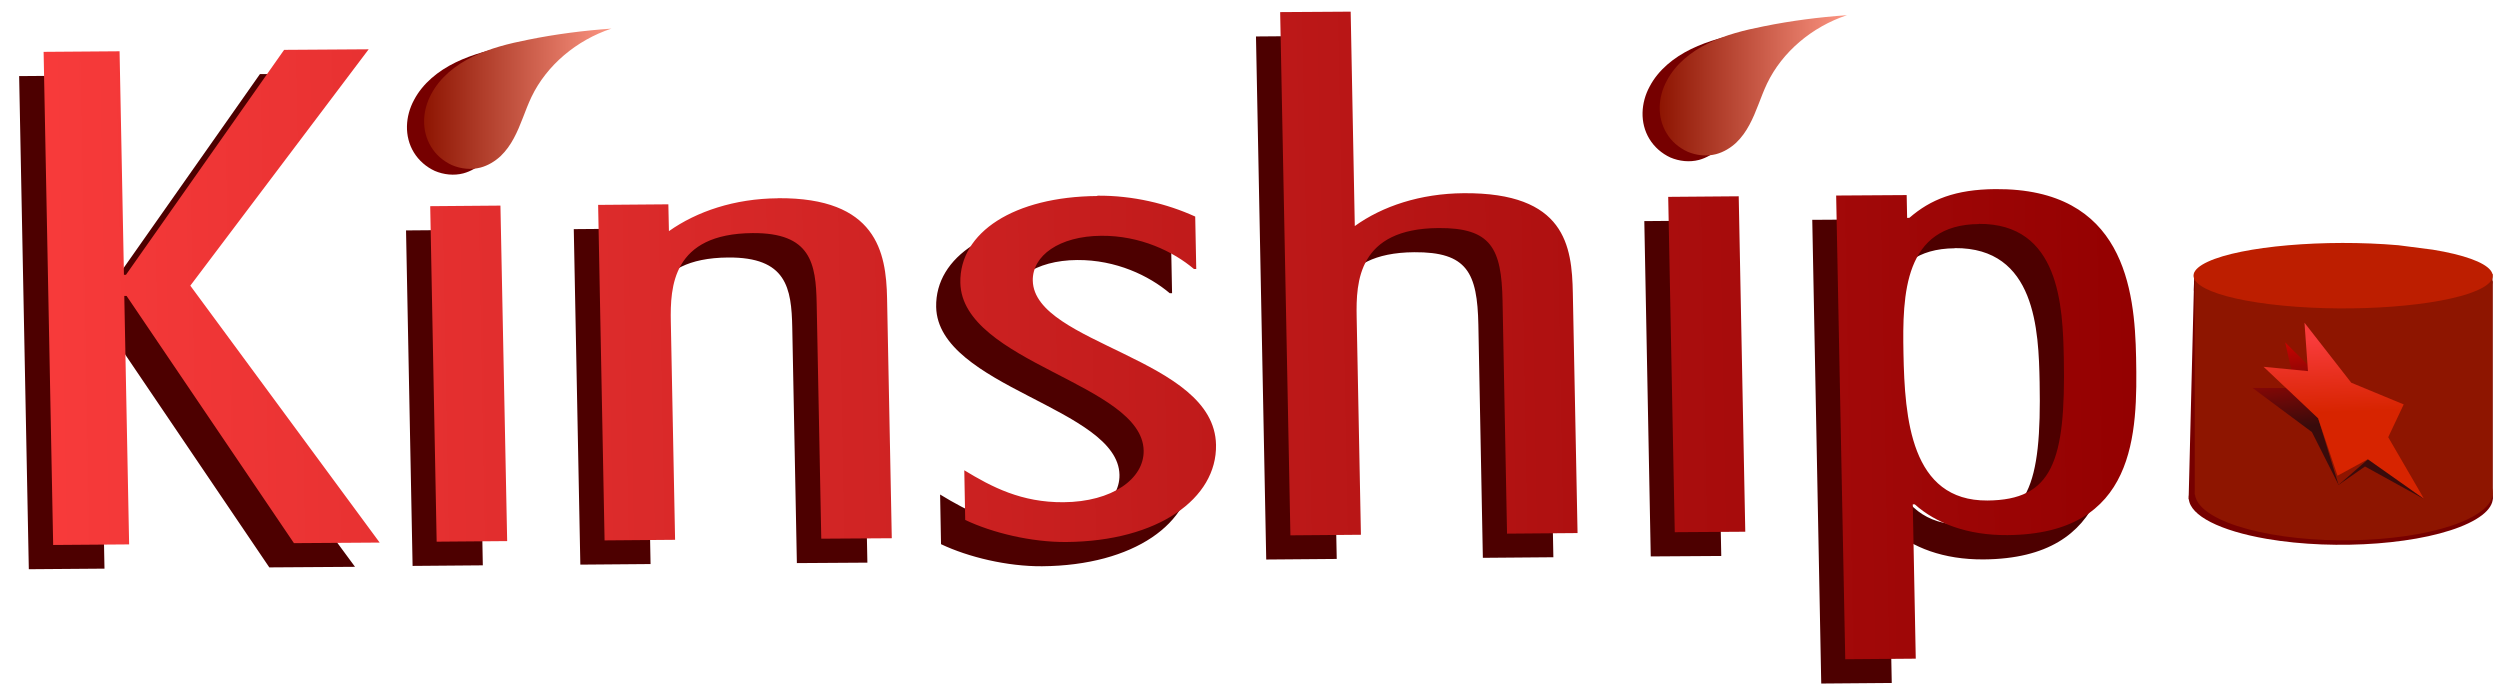
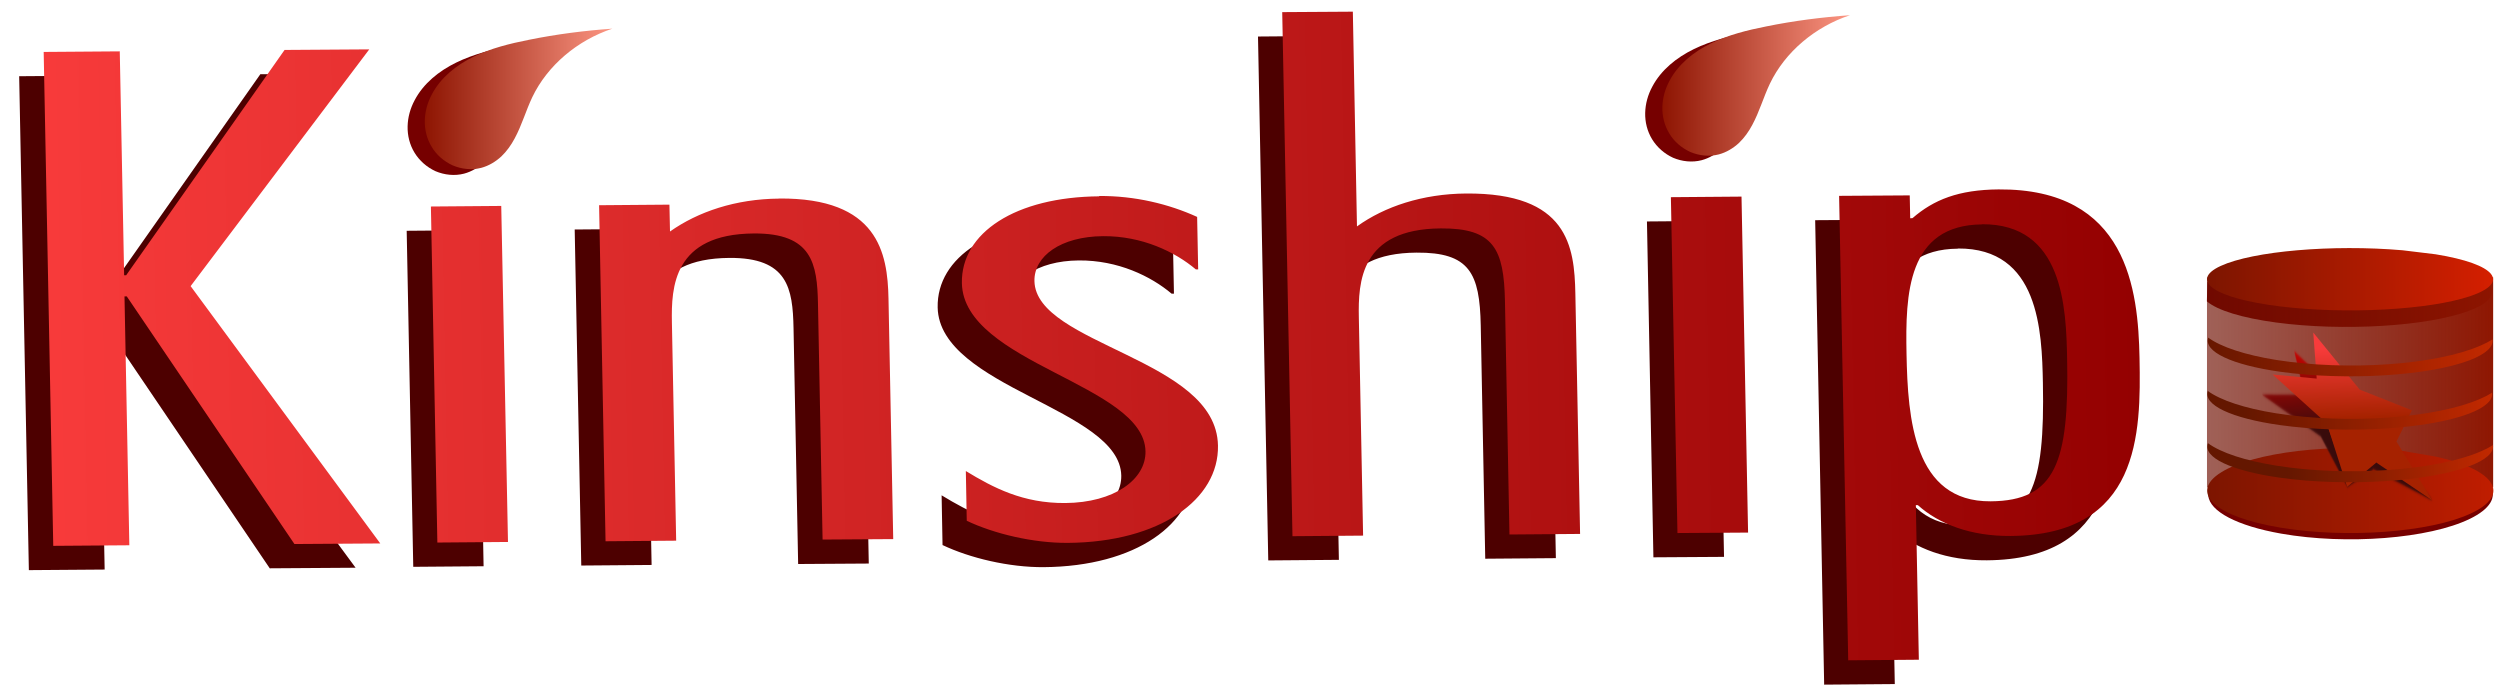
- <svg xmlns="http://www.w3.org/2000/svg" xmlns:xlink="http://www.w3.org/1999/xlink" width="11.225mm" height="3.122mm" viewBox="0 0 11.225 3.122" version="1.1" id="svg5">
+ <svg xmlns="http://www.w3.org/2000/svg" xmlns:xlink="http://www.w3.org/1999/xlink" width="11.207mm" height="3.122mm" viewBox="0 0 11.207 3.122" version="1.1" id="svg5" xml:space="preserve">
  <defs id="defs2">
+     <linearGradient id="linearGradient17063">
+       <stop style="stop-color:#641700;stop-opacity:1;" offset="0.3" id="stop17059" />
+       <stop style="stop-color:#c42900;stop-opacity:1;" offset="1" id="stop17061" />
+     </linearGradient>
+     <linearGradient id="linearGradient17055">
+       <stop style="stop-color:#641700;stop-opacity:1;" offset="0.154" id="stop17051" />
+       <stop style="stop-color:#c42900;stop-opacity:1;" offset="1" id="stop17053" />
+     </linearGradient>
+     <linearGradient id="linearGradient17047">
+       <stop style="stop-color:#641700;stop-opacity:1;" offset="0" id="stop17043" />
+       <stop style="stop-color:#c42900;stop-opacity:1;" offset="1" id="stop17045" />
+     </linearGradient>
+     <linearGradient id="linearGradient16070">
+       <stop style="stop-color:#7b1500;stop-opacity:1;" offset="0" id="stop16068" />
+       <stop style="stop-color:#c11d00;stop-opacity:1;" offset="1" id="stop16066" />
+     </linearGradient>
+     <linearGradient id="linearGradient16060">
+       <stop style="stop-color:#7b1500;stop-opacity:1;" offset="0" id="stop16058" />
+       <stop style="stop-color:#d61f00;stop-opacity:1;" offset="1" id="stop16056" />
+     </linearGradient>
+     <linearGradient id="linearGradient15215">
+       <stop style="stop-color:#6d0e00;stop-opacity:0.648;" offset="0" id="stop15213" />
+       <stop style="stop-color:#8e1500;stop-opacity:1;" offset="1" id="stop15211" />
+     </linearGradient>
    <linearGradient id="linearGradient14263">
      <stop style="stop-color:#f83b3b;stop-opacity:1;" offset="0.099" id="stop14259" />
-       <stop style="stop-color:#d72400;stop-opacity:1;" offset="0.503" id="stop14261" />
+       <stop style="stop-color:#a62200;stop-opacity:1;" offset="0.503" id="stop14261" />
    </linearGradient>
    <linearGradient id="linearGradient14257">
      <stop style="stop-color:#ca0300;stop-opacity:1;" offset="0" id="stop14253" />
      <stop style="stop-color:#390b0b;stop-opacity:1;" offset="0.497" id="stop14255" />
    </linearGradient>
    <linearGradient id="linearGradient13515">
      <stop style="stop-color:#8c1300;stop-opacity:1;" offset="0" id="stop13511" />
      <stop style="stop-color:#ff9986;stop-opacity:1;" offset="1" id="stop13513" />
    </linearGradient>
    <linearGradient id="linearGradient12779">
      <stop style="stop-color:#f83b3b;stop-opacity:1;" offset="0" id="stop12775" />
      <stop style="stop-color:#930000;stop-opacity:1;" offset="1" id="stop12777" />
    </linearGradient>
    <linearGradient xlink:href="#linearGradient14263" id="linearGradient6460" x1="82.899" y1="96.607" x2="91.218" y2="96.607" gradientUnits="userSpaceOnUse" />
    <linearGradient xlink:href="#linearGradient14257" id="linearGradient6468" x1="82.899" y1="96.607" x2="91.218" y2="96.607" gradientUnits="userSpaceOnUse" />
    <linearGradient xlink:href="#linearGradient12779" id="linearGradient12781" x1="76.935" y1="158.97" x2="85.642" y2="158.97" gradientUnits="userSpaceOnUse" gradientTransform="matrix(0.85138,0,0,0.85138,8.774126,29.8761)" />
    <linearGradient xlink:href="#linearGradient13515" id="linearGradient14326" gradientUnits="userSpaceOnUse" gradientTransform="matrix(0.4316798,0,0,0.4039114,58.29507,75.01957)" x1="109.006" y1="127.208" x2="111.03" y2="127.208" />
    <linearGradient xlink:href="#linearGradient13515" id="linearGradient14436" gradientUnits="userSpaceOnUse" gradientTransform="matrix(0.4316798,0,0,0.4039114,58.29507,75.01957)" x1="109.006" y1="127.208" x2="111.03" y2="127.208" />
+     <linearGradient xlink:href="#linearGradient15215" id="linearGradient15294" x1="107.783" y1="127.766" x2="109.182" y2="127.766" gradientUnits="userSpaceOnUse" gradientTransform="matrix(0.9667444,0,0,1.001022,3.584911,-0.1305349)" />
+     <linearGradient xlink:href="#linearGradient16060" id="linearGradient16062" x1="107.788" y1="127.28" x2="109.131" y2="127.28" gradientUnits="userSpaceOnUse" />
+     <linearGradient xlink:href="#linearGradient16070" id="linearGradient16072" x1="107.785" y1="128.277" x2="109.136" y2="128.277" gradientUnits="userSpaceOnUse" />
+     <filter style="color-interpolation-filters:sRGB" id="filter17035" x="-0.032" y="-0.033" width="1.063" height="1.065">
+       <feGaussianBlur stdDeviation="0.086" id="feGaussianBlur17037" />
+     </filter>
+     <filter style="color-interpolation-filters:sRGB" id="filter17039" x="-0.01" y="-0.011" width="1.02" height="1.02">
+       <feGaussianBlur stdDeviation="0.012" id="feGaussianBlur17041" />
+     </filter>
+     <linearGradient xlink:href="#linearGradient17047" id="linearGradient17049" x1="107.807" y1="127.596" x2="109.16" y2="127.596" gradientUnits="userSpaceOnUse" gradientTransform="matrix(1.001127,0,0,0.949887,-0.1222938,6.439294)" />
+     <linearGradient xlink:href="#linearGradient17055" id="linearGradient17057" x1="107.805" y1="127.848" x2="109.158" y2="127.848" gradientUnits="userSpaceOnUse" gradientTransform="matrix(1.001127,0,0,0.949887,-0.1222938,6.439294)" />
+     <linearGradient xlink:href="#linearGradient17063" id="linearGradient17065" x1="107.807" y1="128.096" x2="109.16" y2="128.096" gradientUnits="userSpaceOnUse" gradientTransform="matrix(1.002717,0,0,0.9496111,-0.2958334,6.47464)" />
  </defs>
  <g id="layer1" style="display:inline" transform="translate(-97.95957,-126.0643)">
    <g id="g14443" style="display:inline">
      <path id="text4092-0" style="font-style:normal;font-variant:normal;font-weight:normal;font-stretch:normal;font-size:3.779px;font-family:Futura;-inkscape-font-specification:'Futura, Normal';font-variant-ligatures:normal;font-variant-caps:normal;font-variant-numeric:normal;font-variant-east-asian:normal;display:inline;fill:#4d0000;fill-opacity:1;stroke:#000000;stroke-width:0.134;stroke-opacity:0" d="m 78.818,163.477 -0.246,2e-4 1.49e-4,3.023 0.246,-2.1e-4 -4.2e-5,-1.259 c 0,-0.204 0.011,-0.51 0.291,-0.51 0.185,0 0.219,0.121 0.219,0.423 l -1.81e-4,1.346 0.246,-2.1e-4 2.64e-4,-1.387 c 0,-0.272 -0.019,-0.582 -0.374,-0.582 -0.151,0 -0.284,0.072 -0.382,0.185 z m -3.428,0.174 -0.295,-4.1e-4 -0.567,1.293 -0.008,-1e-4 -4.4e-5,-1.292 -0.265,-3e-5 1.85e-4,2.85 0.264,2e-5 4.1e-5,-1.436 0.008,1e-4 0.567,1.436 0.299,4.6e-4 -0.643,-1.493 z m 5.665,0.88 c -0.14,0 -0.227,0.057 -0.302,0.163 l -0.008,-1e-4 -4.8e-5,-0.132 -0.245,-4.5e-4 -2.27e-4,2.68 0.246,-2.1e-4 6e-5,-0.892 0.008,1e-4 c 0.072,0.11 0.181,0.182 0.321,0.182 0.45,0 0.461,-0.582 0.461,-1.021 0,-0.393 -0.03,-0.979 -0.48,-0.979 z m -3.133,1.4e-4 c -0.291,0 -0.484,0.204 -0.484,0.495 0,0.231 0.159,0.381 0.314,0.517 0.159,0.14 0.314,0.268 0.314,0.461 0,0.163 -0.113,0.295 -0.283,0.295 -0.147,0 -0.249,-0.091 -0.344,-0.189 l -1.7e-4,0.287 c 0.094,0.076 0.23,0.132 0.351,0.132 0.321,0 0.529,-0.245 0.529,-0.555 0,-0.253 -0.155,-0.397 -0.314,-0.529 -0.155,-0.129 -0.314,-0.242 -0.314,-0.427 0,-0.144 0.095,-0.257 0.242,-0.257 0.136,0 0.25,0.094 0.321,0.196 l 0.008,1e-4 -5.1e-5,-0.303 c -0.098,-0.076 -0.216,-0.125 -0.34,-0.125 z m 2.237,0.03 -0.245,2.1e-4 -3.31e-4,1.938 0.246,4.6e-4 z m -3.352,-0.031 c -0.151,0 -0.283,0.072 -0.382,0.185 l 2.19e-4,-0.155 -0.246,2.1e-4 6.3e-5,1.939 0.245,-2.2e-4 3.59e-4,-1.258 c 0,-0.204 0.011,-0.51 0.291,-0.51 0.204,0 0.219,0.178 0.219,0.409 l 4.9e-5,1.36 0.246,4.6e-4 -1.29e-4,-1.388 c 0,-0.265 -0.03,-0.582 -0.374,-0.582 z m -0.967,0.03 -0.246,2.1e-4 6.2e-5,1.939 0.245,-2.1e-4 z m 5.155,0.171 c 0.283,0 0.287,0.48 0.287,0.779 0,0.597 -0.049,0.82 -0.276,0.82 -0.268,0 -0.283,-0.48 -0.283,-0.854 0,-0.344 0.011,-0.744 0.272,-0.744 z" transform="matrix(1.287002,-0.00986041,0.01514957,0.7768837,0,0)" />
      <path id="text4092" style="font-style:normal;font-variant:normal;font-weight:normal;font-stretch:normal;font-size:3.779px;font-family:Futura;-inkscape-font-specification:'Futura, Normal';font-variant-ligatures:normal;font-variant-caps:normal;font-variant-numeric:normal;font-variant-east-asian:normal;display:inline;fill:url(#linearGradient12781);fill-opacity:1;stroke:#000000;stroke-width:0.134;stroke-opacity:0" d="m 78.904,163.338 -0.246,-4.6e-4 1.41e-4,3.024 0.246,-2.1e-4 -4.2e-5,-1.259 c 0,-0.204 0.011,-0.51 0.291,-0.51 0.185,0 0.219,0.121 0.219,0.423 l -1.8e-4,1.346 0.246,-2.1e-4 -1.37e-4,-1.387 c 0,-0.272 -0.019,-0.582 -0.374,-0.582 -0.151,0 -0.284,0.071 -0.382,0.185 z m -3.428,0.174 -0.295,-4.2e-4 -0.567,1.293 -0.007,-9e-5 -4.5e-5,-1.292 -0.265,-3e-5 -2.16e-4,2.85 0.265,3e-5 4e-5,-1.436 0.008,9e-5 0.567,1.436 0.299,4.6e-4 -0.643,-1.493 z m 5.665,0.88 c -0.14,0 -0.227,0.057 -0.302,0.162 l -0.008,5.7e-4 -4.7e-5,-0.132 -0.246,-4.6e-4 1.74e-4,2.68 0.246,-2.1e-4 6e-5,-0.892 0.007,9e-5 c 0.072,0.11 0.182,0.182 0.321,0.182 0.45,0 0.461,-0.582 0.461,-1.021 0,-0.393 -0.03,-0.979 -0.48,-0.979 z m -3.133,1.4e-4 c -0.291,0 -0.484,0.204 -0.484,0.495 0,0.231 0.159,0.381 0.314,0.517 0.159,0.14 0.314,0.268 0.314,0.461 0,0.163 -0.113,0.295 -0.283,0.295 -0.147,0 -0.249,-0.091 -0.344,-0.189 l -1.71e-4,0.287 c 0.094,0.076 0.23,0.132 0.351,0.132 0.321,0 0.529,-0.245 0.529,-0.555 0,-0.253 -0.155,-0.397 -0.314,-0.529 -0.155,-0.129 -0.314,-0.243 -0.314,-0.428 0,-0.144 0.095,-0.256 0.242,-0.256 0.136,0 0.25,0.094 0.321,0.196 l 0.008,1e-4 -5.1e-5,-0.303 c -0.098,-0.076 -0.216,-0.125 -0.34,-0.125 z m 2.237,0.03 -0.246,2.1e-4 7e-5,1.938 0.246,4.6e-4 z m -3.352,-0.031 c -0.151,0 -0.283,0.072 -0.382,0.185 l -1.84e-4,-0.155 -0.245,2.2e-4 -3.39e-4,1.939 0.246,-2.1e-4 -4.2e-5,-1.259 c 0,-0.204 0.011,-0.51 0.291,-0.51 0.204,0 0.219,0.178 0.219,0.409 l 4.8e-5,1.36 0.246,4.6e-4 -1.3e-4,-1.388 c 0,-0.265 -0.03,-0.582 -0.374,-0.582 z m -0.968,0.03 -0.245,2.1e-4 -3.39e-4,1.939 0.246,-2.1e-4 z m 5.155,0.171 c 0.283,0 0.288,0.48 0.288,0.779 0,0.597 -0.049,0.82 -0.276,0.82 -0.268,0 -0.283,-0.48 -0.283,-0.854 0,-0.344 0.011,-0.744 0.272,-0.744 z" transform="matrix(1.287002,-0.00986041,0.01514957,0.7768837,0,0)" />
      <g id="g14341" style="display:inline" transform="translate(0.04960937,0.04547525)">
        <path id="path14322" style="display:inline;fill:#760000;fill-opacity:1;stroke:#000000;stroke-width:0.021;stroke-opacity:0" d="m 106.126,126.113 c -0.126,0.009 -0.251,0.025 -0.374,0.05 -0.086,0.017 -0.171,0.038 -0.249,0.076 -0.078,0.038 -0.147,0.094 -0.186,0.168 -0.02,0.037 -0.031,0.077 -0.032,0.118 -8.7e-4,0.041 0.009,0.082 0.031,0.118 0.022,0.036 0.055,0.065 0.094,0.083 0.04,0.017 0.086,0.022 0.128,0.011 0.034,-0.009 0.065,-0.028 0.09,-0.051 0.025,-0.024 0.044,-0.051 0.06,-0.081 0.032,-0.059 0.05,-0.124 0.079,-0.185 0.068,-0.142 0.202,-0.255 0.359,-0.307 z" />
        <path id="path14324" style="display:inline;fill:url(#linearGradient14326);fill-opacity:1;stroke:#000000;stroke-width:0.021;stroke-opacity:0" d="m 106.203,126.087 c -0.126,0.009 -0.251,0.025 -0.374,0.05 -0.086,0.017 -0.171,0.038 -0.249,0.076 -0.078,0.038 -0.147,0.094 -0.186,0.168 -0.02,0.037 -0.031,0.077 -0.032,0.118 -8.6e-4,0.041 0.009,0.082 0.031,0.118 0.021,0.036 0.055,0.065 0.094,0.083 0.04,0.017 0.086,0.022 0.128,0.011 0.034,-0.009 0.065,-0.028 0.09,-0.051 0.025,-0.024 0.044,-0.051 0.06,-0.081 0.032,-0.059 0.05,-0.124 0.079,-0.185 0.068,-0.142 0.202,-0.255 0.359,-0.307 z" />
      </g>
      <g id="g14341-3" style="display:inline" transform="translate(-5.498193,0.1057198)">
        <path id="path14322-7" style="display:inline;fill:#760000;fill-opacity:1;stroke:#000000;stroke-width:0.021;stroke-opacity:0" d="m 106.126,126.113 c -0.126,0.009 -0.251,0.025 -0.374,0.05 -0.086,0.017 -0.171,0.038 -0.249,0.076 -0.078,0.038 -0.147,0.094 -0.186,0.168 -0.02,0.037 -0.031,0.077 -0.032,0.118 -8.7e-4,0.041 0.009,0.082 0.031,0.118 0.022,0.036 0.055,0.065 0.094,0.083 0.04,0.017 0.086,0.022 0.128,0.011 0.034,-0.009 0.065,-0.028 0.09,-0.051 0.025,-0.024 0.044,-0.051 0.06,-0.081 0.032,-0.059 0.05,-0.124 0.079,-0.185 0.068,-0.142 0.202,-0.255 0.359,-0.307 z" />
        <path id="path14324-1" style="display:inline;fill:url(#linearGradient14436);fill-opacity:1;stroke:#000000;stroke-width:0.021;stroke-opacity:0" d="m 106.203,126.087 c -0.126,0.009 -0.251,0.025 -0.374,0.05 -0.086,0.017 -0.171,0.038 -0.249,0.076 -0.078,0.038 -0.147,0.094 -0.186,0.168 -0.02,0.037 -0.031,0.077 -0.032,0.118 -8.6e-4,0.041 0.009,0.082 0.031,0.118 0.021,0.036 0.055,0.065 0.094,0.083 0.04,0.017 0.086,0.022 0.128,0.011 0.034,-0.009 0.065,-0.028 0.09,-0.051 0.025,-0.024 0.044,-0.051 0.06,-0.081 0.032,-0.059 0.05,-0.124 0.079,-0.185 0.068,-0.142 0.202,-0.255 0.359,-0.307 z" />
      </g>
    </g>
-     <g id="g14457">
+     <g id="g14457" style="display:inline" transform="matrix(0.9921362,0,0,0.950053,0.8386326,6.422394)">
      <g id="g27461" style="display:inline" transform="matrix(0.9015675,0,0,0.8118323,9.732036,24.26564)">
-         <path id="rect26634-9" style="fill:#760000;fill-opacity:1;stroke:#000000;stroke-width:0.073;stroke-opacity:0" d="m 108.76,128.155 h 1.514 v -1.206 h -1.487 z" />
-         <path id="path25844-3" style="fill:#760000;fill-opacity:1;stroke:#000000;stroke-width:0.06;stroke-opacity:0" d="m 109.494,126.775 a 0.758,0.179 0 0 0 -0.663,0.102 0.758,0.179 0 0 0 -0.043,0.027 l -0.002,0.097 a 0.758,0.179 0 0 0 0.361,0.108 0.758,0.179 0 0 0 1.005,-0.059 0.758,0.179 0 0 0 -0.182,-0.24 l -0.176,-0.023 a 0.758,0.179 0 0 0 -0.3,-0.013 z" />
-         <path id="path25844-4-6" style="fill:#760000;fill-opacity:1;stroke:#000000;stroke-width:0.073;stroke-opacity:0" d="m 108.761,128.154 a 0.757,0.26 0 0 0 0.388,0.22 0.757,0.26 0 0 0 1.004,-0.086 0.757,0.26 0 0 0 -0.182,-0.35 l -0.176,-0.033 a 0.757,0.26 0 0 0 -0.962,0.131 0.757,0.26 0 0 0 -0.072,0.101 0.757,0.26 0 0 0 0,5.3e-4 z" />
+         <path id="path25844-3" style="fill:#760000;fill-opacity:1;stroke:#000000;stroke-width:0.063;stroke-opacity:0" d="m 109.524,126.724 a 0.727,0.203 0 0 0 -0.636,0.117 0.727,0.203 0 0 0 -0.042,0.03 l -0.002,0.111 a 0.727,0.203 0 0 0 0.347,0.123 0.727,0.203 0 0 0 0.964,-0.067 0.727,0.203 0 0 0 -0.175,-0.274 l -0.168,-0.026 a 0.727,0.203 0 0 0 -0.288,-0.014 z" />
+         <path id="path25844-4-6" style="fill:#760000;fill-opacity:1;stroke:#000000;stroke-width:0.071;stroke-opacity:0" d="m 108.851,128.111 a 0.713,0.261 0 0 0 0.365,0.221 0.713,0.261 0 0 0 0.946,-0.086 0.713,0.261 0 0 0 -0.171,-0.351 l -0.165,-0.034 a 0.713,0.261 0 0 0 -0.906,0.131 0.713,0.261 0 0 0 -0.068,0.101 0.713,0.261 0 0 0 0,5.3e-4 z" />
      </g>
-       <g id="g14333" style="display:inline" transform="translate(0,0.02338608)">
-         <rect style="display:inline;fill:#8e1500;fill-opacity:1;stroke:#000000;stroke-width:0.062;stroke-opacity:0" id="rect26634" width="1.337" height="0.99" x="107.814" y="127.271" />
-         <path style="display:inline;fill:#bd1e00;fill-opacity:1;stroke:#000000;stroke-width:0.052;stroke-opacity:0" id="path25844" d="m 108.883,127.162 a 0.673,0.147 0 0 1 0.162,0.197 0.673,0.147 0 0 1 -0.892,0.048 0.673,0.147 0 0 1 -0.28,-0.191 0.673,0.147 0 0 1 0.855,-0.074" />
-         <path style="display:inline;fill:#8e1500;fill-opacity:1;stroke:#000000;stroke-width:0.062;stroke-opacity:0" id="path25844-4" d="m 108.883,128.083 a 0.668,0.213 0 0 1 0.161,0.287 0.668,0.213 0 0 1 -0.886,0.07 0.668,0.213 0 0 1 -0.278,-0.278 0.668,0.213 0 0 1 0.849,-0.107" />
+       <g id="g14333" style="display:inline" transform="translate(0.04960937,-0.0303574)">
+         <rect style="display:inline;fill:url(#linearGradient15294);fill-opacity:1;stroke:#000000;stroke-width:0.061;stroke-opacity:0" id="rect26634" width="1.293" height="0.991" x="107.813" y="127.271" />
+         <path style="display:inline;fill:url(#linearGradient16072);fill-opacity:1;stroke:#000000;stroke-width:0.059;stroke-opacity:0" id="path25844-4" d="m 108.848,128.117 a 0.646,0.2 0 0 1 0.155,0.269 0.646,0.2 0 0 1 -0.857,0.066 0.646,0.2 0 0 1 -0.269,-0.261 0.646,0.2 0 0 1 0.821,-0.101" />
        <g id="g27800" style="display:inline" transform="matrix(0.0542019,0,0,0.04594037,103.0943,122.0108)">
-           <path style="fill:url(#linearGradient6468);fill-opacity:1;stroke:#000000;stroke-width:0.05;stroke-opacity:0" id="path4035" d="m 89.979,100.216 -2.643,-1.134 -2.432,1.535 0.262,-2.864 -2.211,-1.839 2.805,-0.636 1.066,-2.671 1.472,2.471 2.87,0.188 -1.895,2.163 z" transform="matrix(1.315305,1.880054,-1.118981,0.1686946,92.77968,-50.9565)" />
-           <path style="display:inline;fill:#8e1500;fill-opacity:1;stroke:#000000;stroke-width:0.05;stroke-opacity:0" d="m 101.417,132.627 -2.427,2.488 -1.69,-6.501 z" id="path24982" />
-           <path style="display:inline;fill:url(#linearGradient6460);fill-opacity:1;stroke:#000000;stroke-width:0.05;stroke-opacity:0" id="path2516" d="m 89.979,100.216 -2.643,-1.134 -2.432,1.535 0.262,-2.864 -2.211,-1.839 2.805,-0.636 1.066,-2.671 1.472,2.471 2.87,0.188 -1.895,2.163 z" transform="matrix(1.113467,2.101058,-1.182061,0.04529352,117.1748,-59.37051)" />
+           <path style="mix-blend-mode:normal;fill:url(#linearGradient6468);fill-opacity:1;stroke:#000000;stroke-width:0.05;stroke-opacity:0;filter:url(#filter17035)" id="path4035" d="m 89.979,100.216 -2.643,-1.134 -2.432,1.535 0.262,-2.864 -2.211,-1.839 2.805,-0.636 1.066,-2.671 1.472,2.471 2.87,0.188 -1.895,2.163 z" transform="matrix(1.315305,1.880054,-1.118981,0.1686946,92.54879,-50.05677)" />
+           <path style="display:inline;fill:#a62200;fill-opacity:1;stroke:#000000;stroke-width:0.05;stroke-opacity:0" d="m 101.167,133.529 -2.427,2.489 -1.69,-6.505 z" id="path24982" />
+           <path style="display:inline;mix-blend-mode:normal;fill:url(#linearGradient6460);fill-opacity:1;stroke:#000000;stroke-width:0.05;stroke-opacity:0;filter:url(#filter17039)" id="path2516" d="m 89.979,100.216 -2.643,-1.134 -2.432,1.535 0.262,-2.864 -2.211,-1.839 2.805,-0.636 1.066,-2.671 1.472,2.471 2.87,0.188 -1.895,2.163 z" transform="matrix(1.113467,2.101058,-1.182061,0.04529352,116.9246,-58.47078)" />
        </g>
+         <path style="display:inline;fill:url(#linearGradient16062);fill-opacity:1;stroke:#000000;stroke-width:0.051;stroke-opacity:0" id="path25844" d="m 108.846,127.162 a 0.646,0.147 0 0 1 0.155,0.198 0.646,0.147 0 0 1 -0.857,0.048 0.646,0.147 0 0 1 -0.269,-0.191 0.646,0.147 0 0 1 0.821,-0.074" />
      </g>
+       <path id="path16128" style="display:inline;fill:url(#linearGradient17065);fill-opacity:1;stroke:#000000;stroke-width:0.052;stroke-dasharray:none;stroke-opacity:0" d="m 107.857,128.052 a 0.641,0.16 0 0 0 0.325,0.154 0.641,0.16 0 0 0 0.85,-0.053 0.641,0.16 0 0 0 0.103,-0.093 0.641,0.16 0 0 0 -5.2e-4,0 0.692,0.197 0 0 1 -0.052,0.027 0.692,0.197 0 0 1 -0.917,0.065 0.692,0.197 0 0 1 -0.308,-0.101 z" transform="matrix(1.007926,0,0,1.052573,-0.8452798,-6.760038)" />
+       <path id="path16289" style="display:inline;fill:url(#linearGradient17057);fill-opacity:1;stroke:#000000;stroke-width:0.052;stroke-opacity:0" d="m 107.857,127.816 a 0.64,0.16 0 0 0 0.324,0.154 0.64,0.16 0 0 0 0.848,-0.052 0.64,0.16 0 0 0 0.102,-0.093 0.64,0.16 0 0 0 -5.2e-4,0 0.691,0.197 0 0 1 -0.052,0.027 0.691,0.197 0 0 1 -0.916,0.065 0.691,0.197 0 0 1 -0.307,-0.101 z" transform="matrix(1.007926,0,0,1.052573,-0.8452798,-6.760038)" />
+       <path id="path16291" style="display:inline;fill:url(#linearGradient17049);fill-opacity:1;stroke:#000000;stroke-width:0.052;stroke-opacity:0" d="m 107.859,127.577 a 0.64,0.16 0 0 0 0.324,0.154 0.64,0.16 0 0 0 0.848,-0.052 0.64,0.16 0 0 0 0.102,-0.093 0.64,0.16 0 0 0 -5.2e-4,0 0.691,0.197 0 0 1 -0.052,0.027 0.691,0.197 0 0 1 -0.916,0.065 0.691,0.197 0 0 1 -0.307,-0.101 z" transform="matrix(1.007926,0,0,1.052573,-0.8452798,-6.760038)" />
    </g>
  </g>
</svg>
